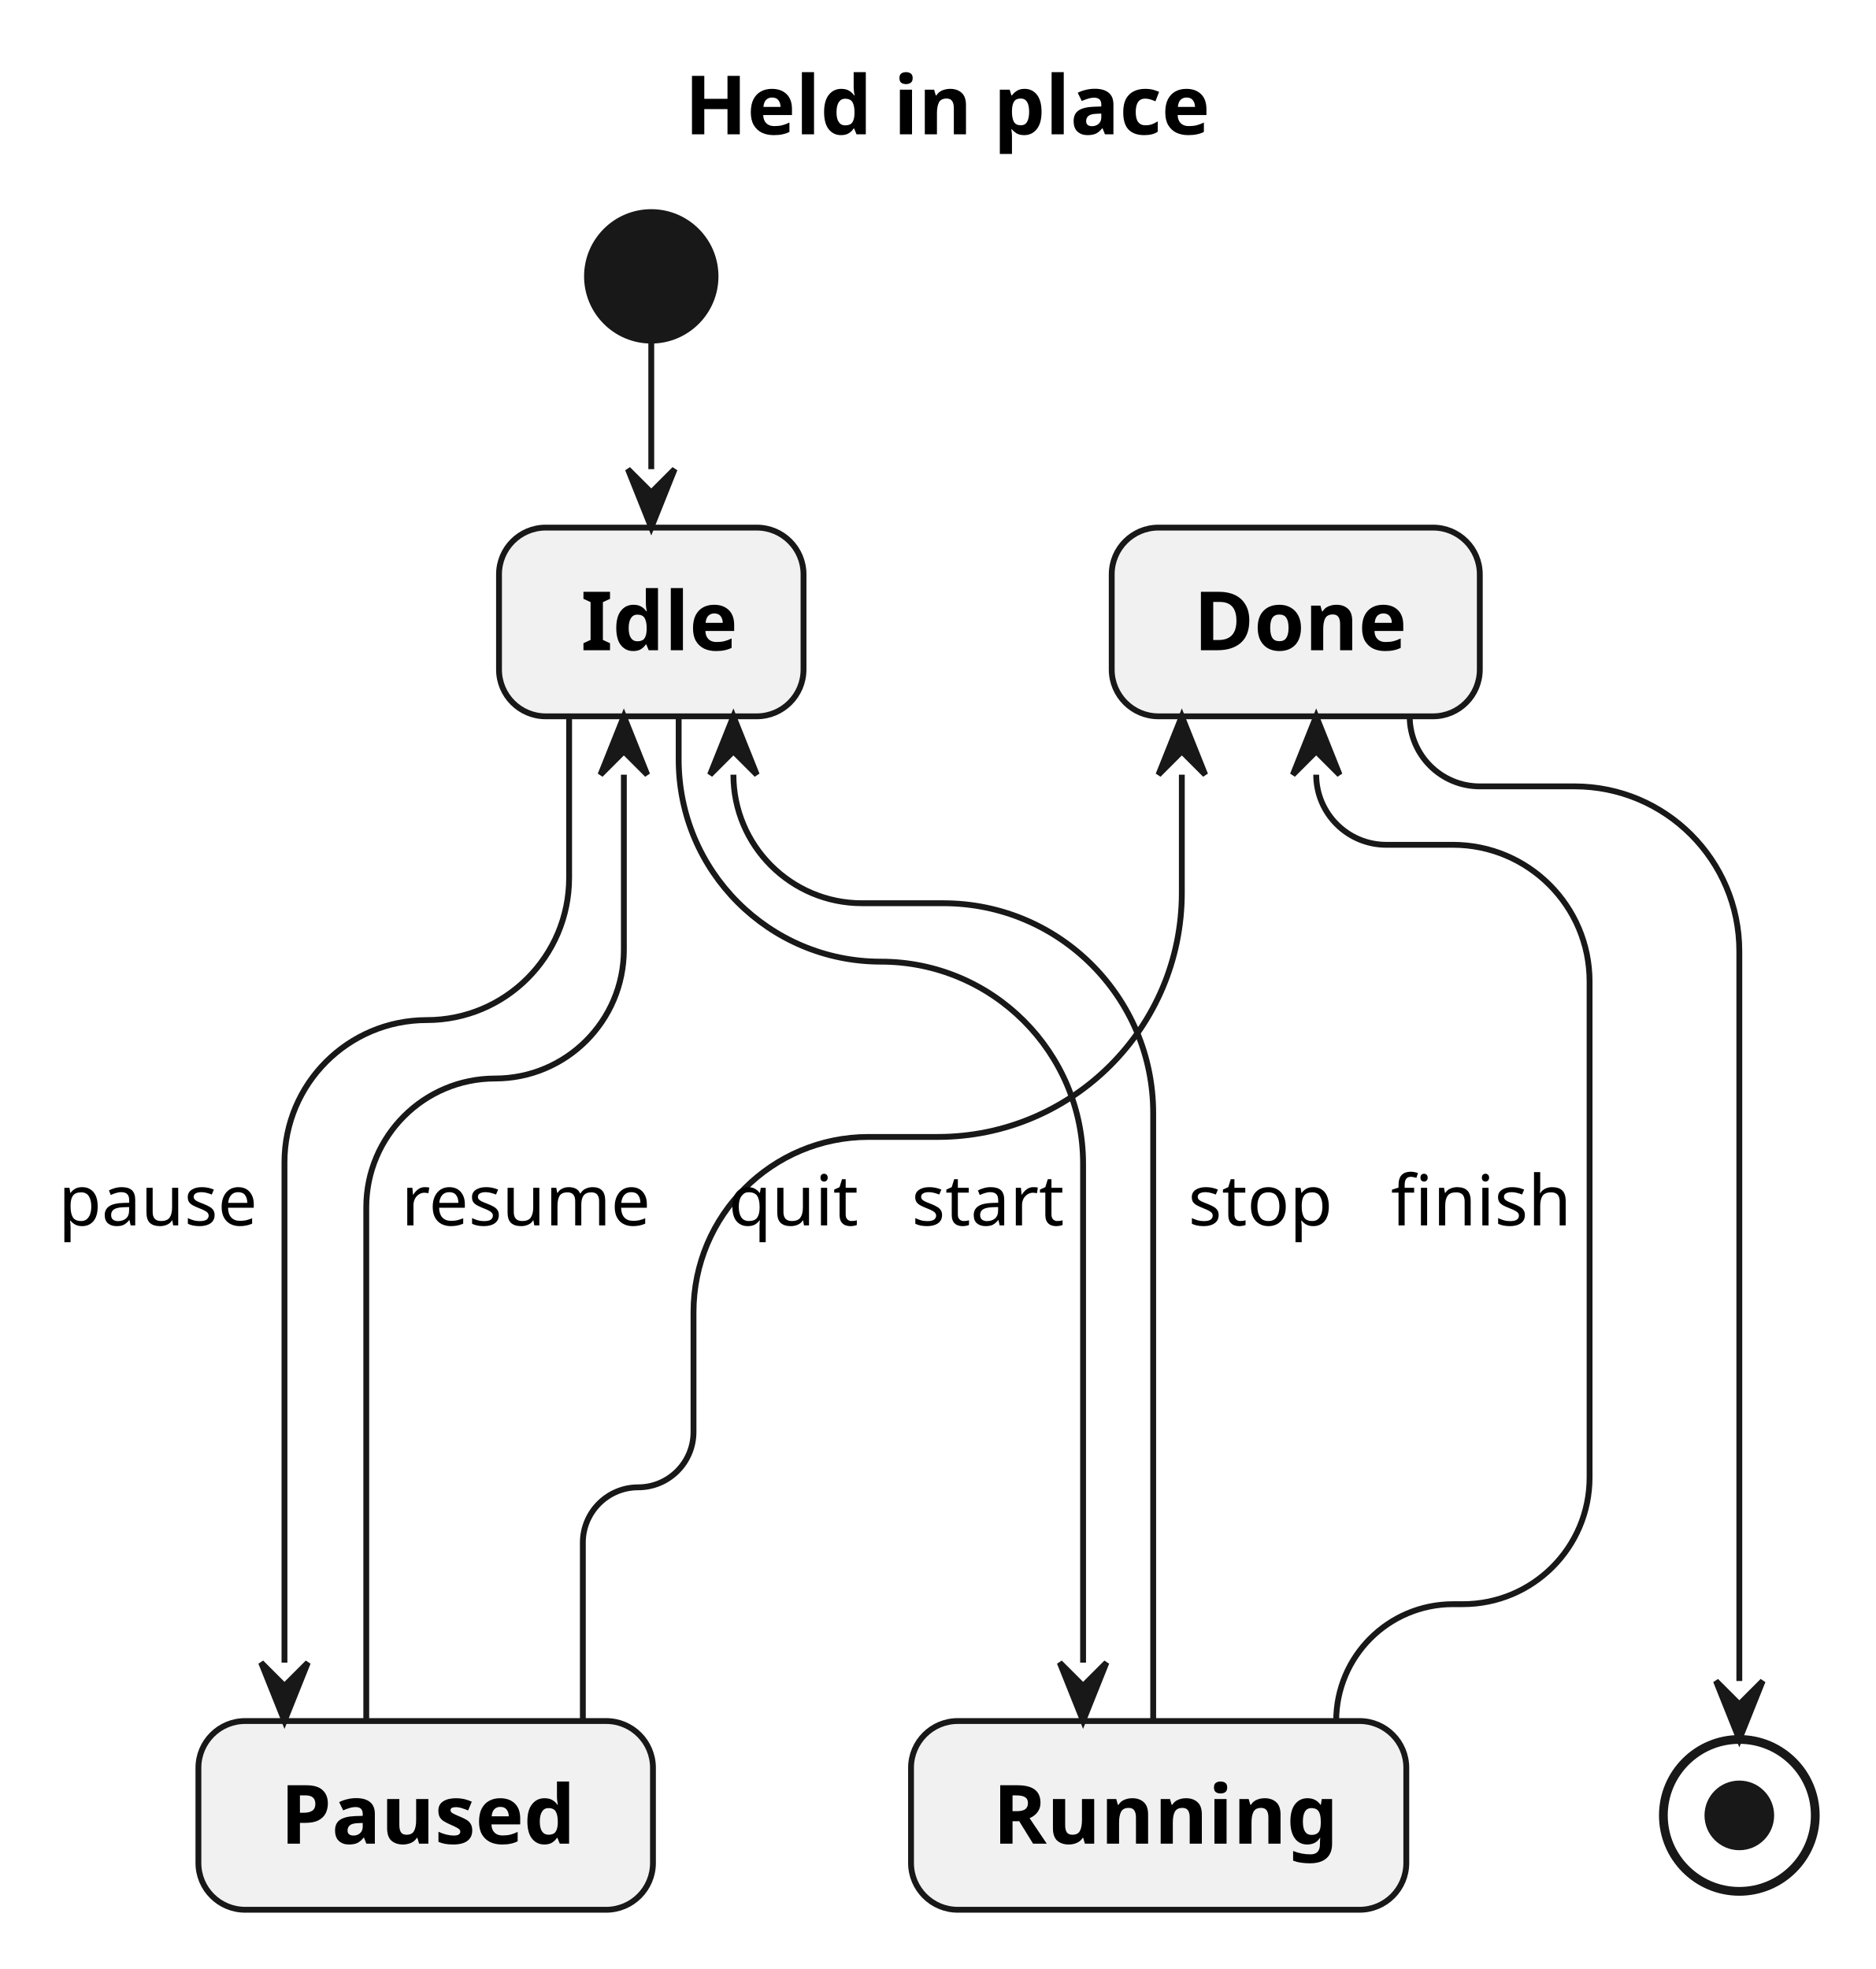
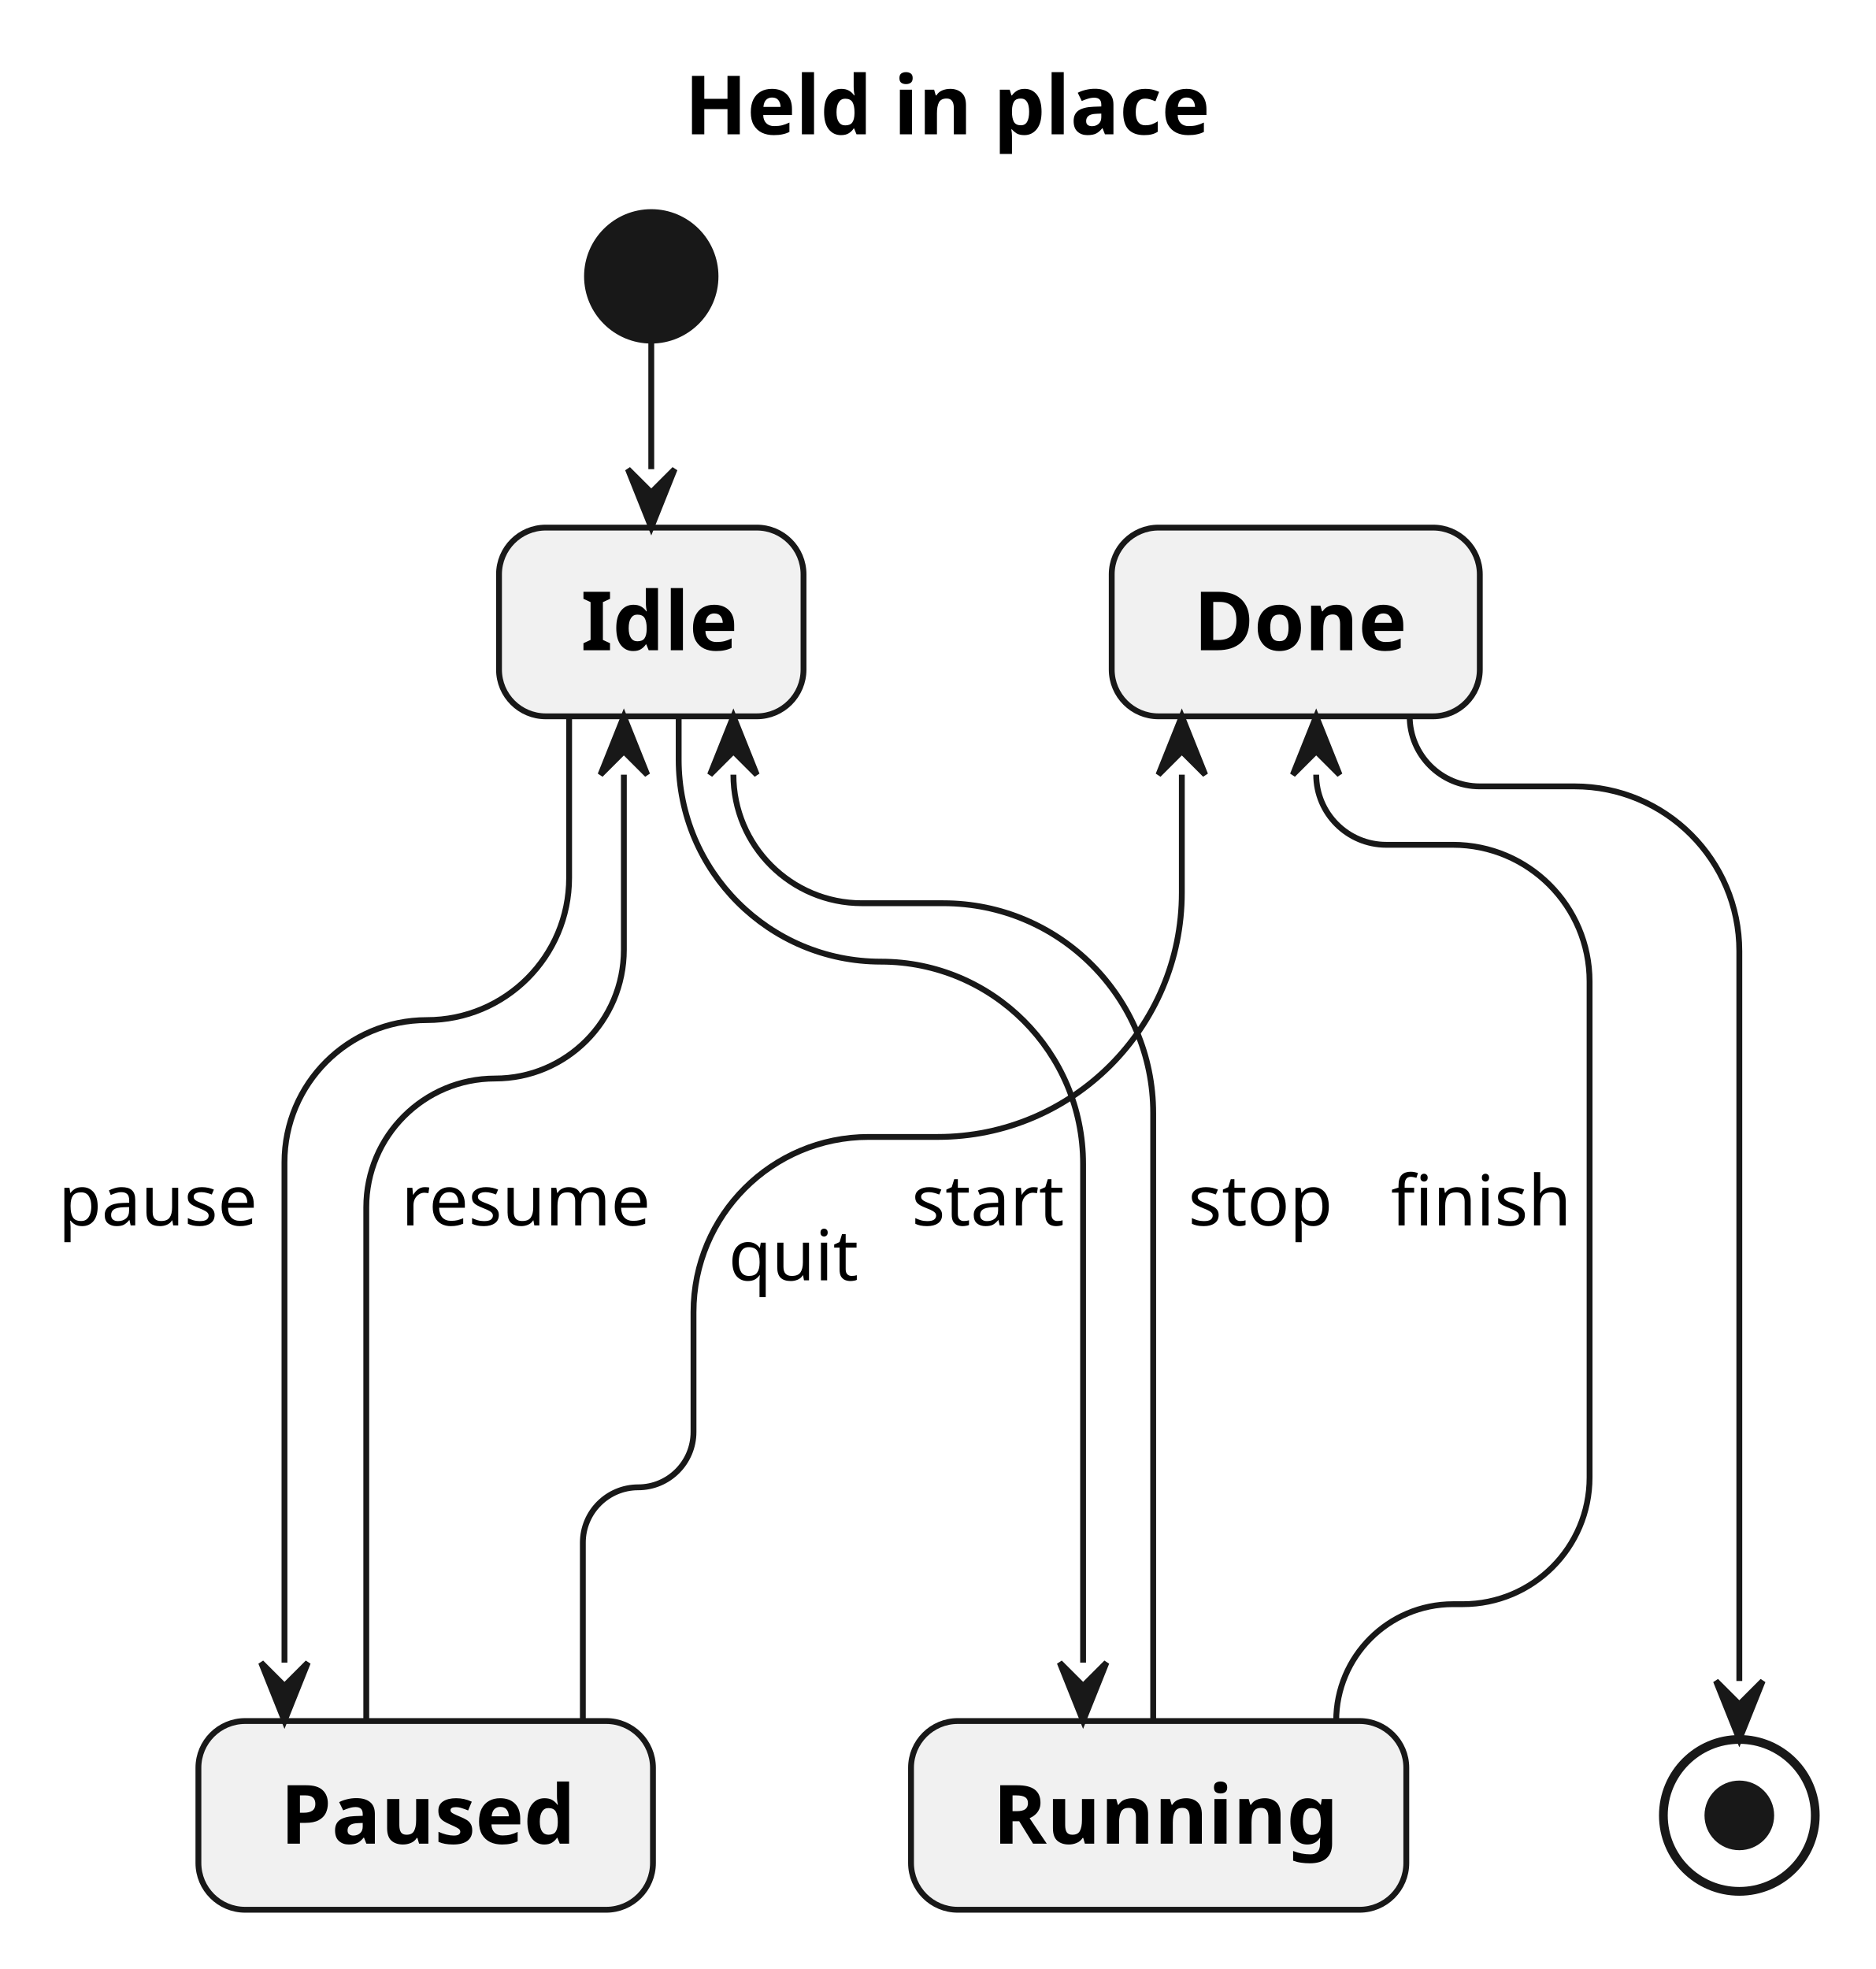
<svg xmlns="http://www.w3.org/2000/svg" width="321" height="337" viewBox="0 0 321 337">
  <g transform="translate(10,10)">
    <g>
      <ellipse cx="101.47" cy="37.3" rx="11" ry="11" fill="#181818" stroke="#181818" stroke-width="1" />
      <rect x="75.41" y="80.3" width="52.12" height="32.3" rx="8" ry="8" fill="#F1F1F1" stroke="#181818" stroke-width="1" />
      <rect x="145.93" y="284.56" width="84.77" height="32.3" rx="8" ry="8" fill="#F1F1F1" stroke="#181818" stroke-width="1" />
      <rect x="23.96" y="284.56" width="77.8" height="32.3" rx="8" ry="8" fill="#F1F1F1" stroke="#181818" stroke-width="1" />
      <rect x="180.28" y="80.3" width="63" height="32.3" rx="8" ry="8" fill="#F1F1F1" stroke="#181818" stroke-width="1" />
      <ellipse cx="287.7" cy="300.71" rx="13" ry="13" fill="none" stroke="#181818" stroke-width="1.5" />
      <ellipse cx="287.7" cy="300.71" rx="5.46" ry="5.46" fill="#181818" stroke="#181818" stroke-width="1" />
    </g>
    <g id="lines">
      <polyline points="101.47,48.3 101.47,70.3" fill="none" stroke="#181818" stroke-width="1" />
      <path d="M106.16,112.59 L106.16,119.98 C106.16,139.1 121.65,154.59 140.77,154.59 L140.77,154.59 C159.88,154.59 175.38,170.09 175.38,189.2 L175.38,274.56" fill="none" stroke="#181818" stroke-width="1" />
      <path d="M187.38,284.56 L187.38,180.52 C187.38,160.68 171.3,144.59 151.45,144.59 L137.53,144.59 C125.38,144.59 115.53,134.74 115.53,122.59 L115.53,122.59" fill="none" stroke="#181818" stroke-width="1" />
      <path d="M87.41,112.59 L87.41,140.23 C87.41,153.69 76.5,164.59 63.05,164.59 L63.05,164.59 C49.59,164.59 38.69,175.5 38.69,188.95 L38.69,274.56" fill="none" stroke="#181818" stroke-width="1" />
      <path d="M52.69,284.56 L52.69,196.64 C52.69,184.46 62.56,174.59 74.74,174.59 L74.74,174.59 C86.91,174.59 96.78,164.72 96.78,152.55 L96.78,122.59" fill="none" stroke="#181818" stroke-width="1" />
      <path d="M218.7,284.56 L218.7,284.56 C218.7,273.51 227.65,264.56 238.7,264.56 L240.38,264.56 C252.36,264.56 262.07,254.85 262.07,242.87 L262.07,157.99 C262.07,145.07 251.59,134.59 238.67,134.59 L227.28,134.59 C220.65,134.59 215.28,129.22 215.28,122.59 L215.28,122.59" fill="none" stroke="#181818" stroke-width="1" />
      <path d="M89.76,284.56 L89.76,254.03 C89.76,248.8 94,244.56 99.23,244.56 L99.23,244.56 C104.46,244.56 108.7,240.32 108.7,235.09 L108.7,214.58 C108.7,198.02 122.12,184.59 138.68,184.59 L150.49,184.59 C173.57,184.59 192.28,165.88 192.28,142.8 L192.28,122.59" fill="none" stroke="#181818" stroke-width="1" />
      <path d="M231.28,112.59 L231.28,112.59 C231.28,119.22 236.65,124.59 243.28,124.59 L259.49,124.59 C275.07,124.59 287.7,137.22 287.7,152.8 L287.7,277.71" fill="none" stroke="#181818" stroke-width="1" />
      <polygon points="97.47,70.3 101.47,80.3 105.47,70.3 101.47,74.3" fill="#181818" stroke="#181818" stroke-width="1" />
      <polygon points="171.38,274.56 175.38,284.56 179.38,274.56 175.38,278.56" fill="#181818" stroke="#181818" stroke-width="1" />
      <polygon points="119.53,122.59 115.53,112.59 111.53,122.59 115.53,118.59" fill="#181818" stroke="#181818" stroke-width="1" />
      <polygon points="34.69,274.56 38.69,284.56 42.69,274.56 38.69,278.56" fill="#181818" stroke="#181818" stroke-width="1" />
      <polygon points="100.78,122.59 96.78,112.59 92.78,122.59 96.78,118.59" fill="#181818" stroke="#181818" stroke-width="1" />
      <polygon points="219.28,122.59 215.28,112.59 211.28,122.59 215.28,118.59" fill="#181818" stroke="#181818" stroke-width="1" />
      <polygon points="196.28,122.59 192.28,112.59 188.28,122.59 192.28,118.59" fill="#181818" stroke="#181818" stroke-width="1" />
      <polygon points="283.7,277.71 287.7,287.71 291.7,277.71 287.7,281.71" fill="#181818" stroke="#181818" stroke-width="1" />
    </g>
    <g>
      <text font-family="sans-serif" xml:space="preserve">
        <tspan x="89.41" y="101.29" font-size="14" fill="#000000" font-weight="bold" textLength="24.12" lengthAdjust="spacing">Idle</tspan>
      </text>
      <text font-family="sans-serif" xml:space="preserve">
        <tspan x="159.93" y="305.55" font-size="14" fill="#000000" font-weight="bold" textLength="56.77" lengthAdjust="spacing">Running</tspan>
      </text>
      <text font-family="sans-serif" xml:space="preserve">
        <tspan x="37.96" y="305.55" font-size="14" fill="#000000" font-weight="bold" textLength="49.8" lengthAdjust="spacing">Paused</tspan>
      </text>
      <text font-family="sans-serif" xml:space="preserve">
        <tspan x="194.28" y="101.29" font-size="14" fill="#000000" font-weight="bold" textLength="35" lengthAdjust="spacing">Done</tspan>
      </text>
      <text font-family="sans-serif" xml:space="preserve">
        <tspan x="146.04" y="199.73" font-size="12" fill="#000000" textLength="23.34" lengthAdjust="spacing">start</tspan>
      </text>
      <text font-family="sans-serif" xml:space="preserve">
        <tspan x="193.38" y="199.73" font-size="12" fill="#000000" textLength="22.68" lengthAdjust="spacing">stop</tspan>
      </text>
      <text font-family="sans-serif" xml:space="preserve">
        <tspan x="0" y="199.73" font-size="12" fill="#000000" textLength="32.69" lengthAdjust="spacing">pause</tspan>
      </text>
      <text font-family="sans-serif" xml:space="preserve">
        <tspan x="58.69" y="199.73" font-size="12" fill="#000000" textLength="40.01" lengthAdjust="spacing">resume</tspan>
      </text>
      <text font-family="sans-serif" xml:space="preserve">
        <tspan x="228.06" y="199.73" font-size="12" fill="#000000" textLength="28.01" lengthAdjust="spacing">finish</tspan>
      </text>
      <text font-family="sans-serif" xml:space="preserve">
-         <tspan x="114.7" y="199.73" font-size="12" fill="#000000" textLength="19.34" lengthAdjust="spacing">quit</tspan>
+         <tspan x="114.7" y="209.13" font-size="12" fill="#000000" textLength="19.34" lengthAdjust="spacing">quit</tspan>
      </text>
      <text font-family="sans-serif" xml:space="preserve">
        <tspan x="107.17" y="12.99" font-size="14" fill="#000000" font-weight="bold" textLength="86.37" lengthAdjust="spacing">Held in place</tspan>
      </text>
    </g>
  </g>
</svg>
